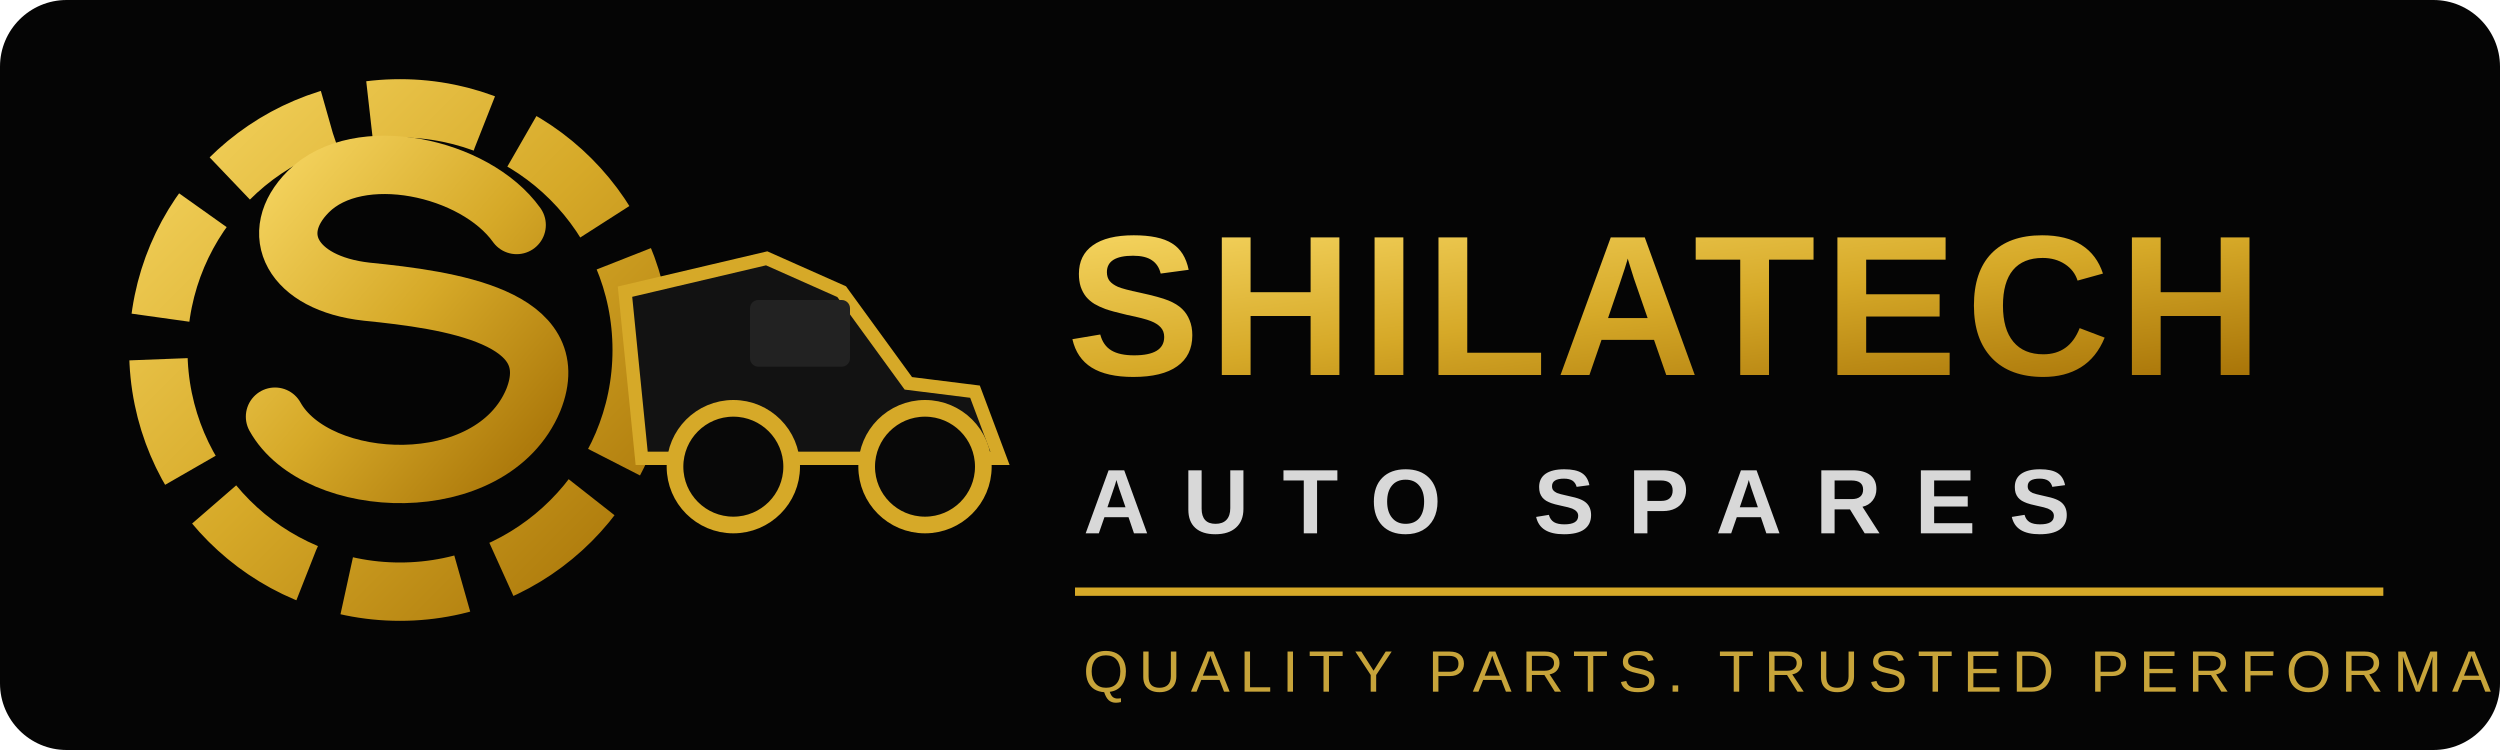
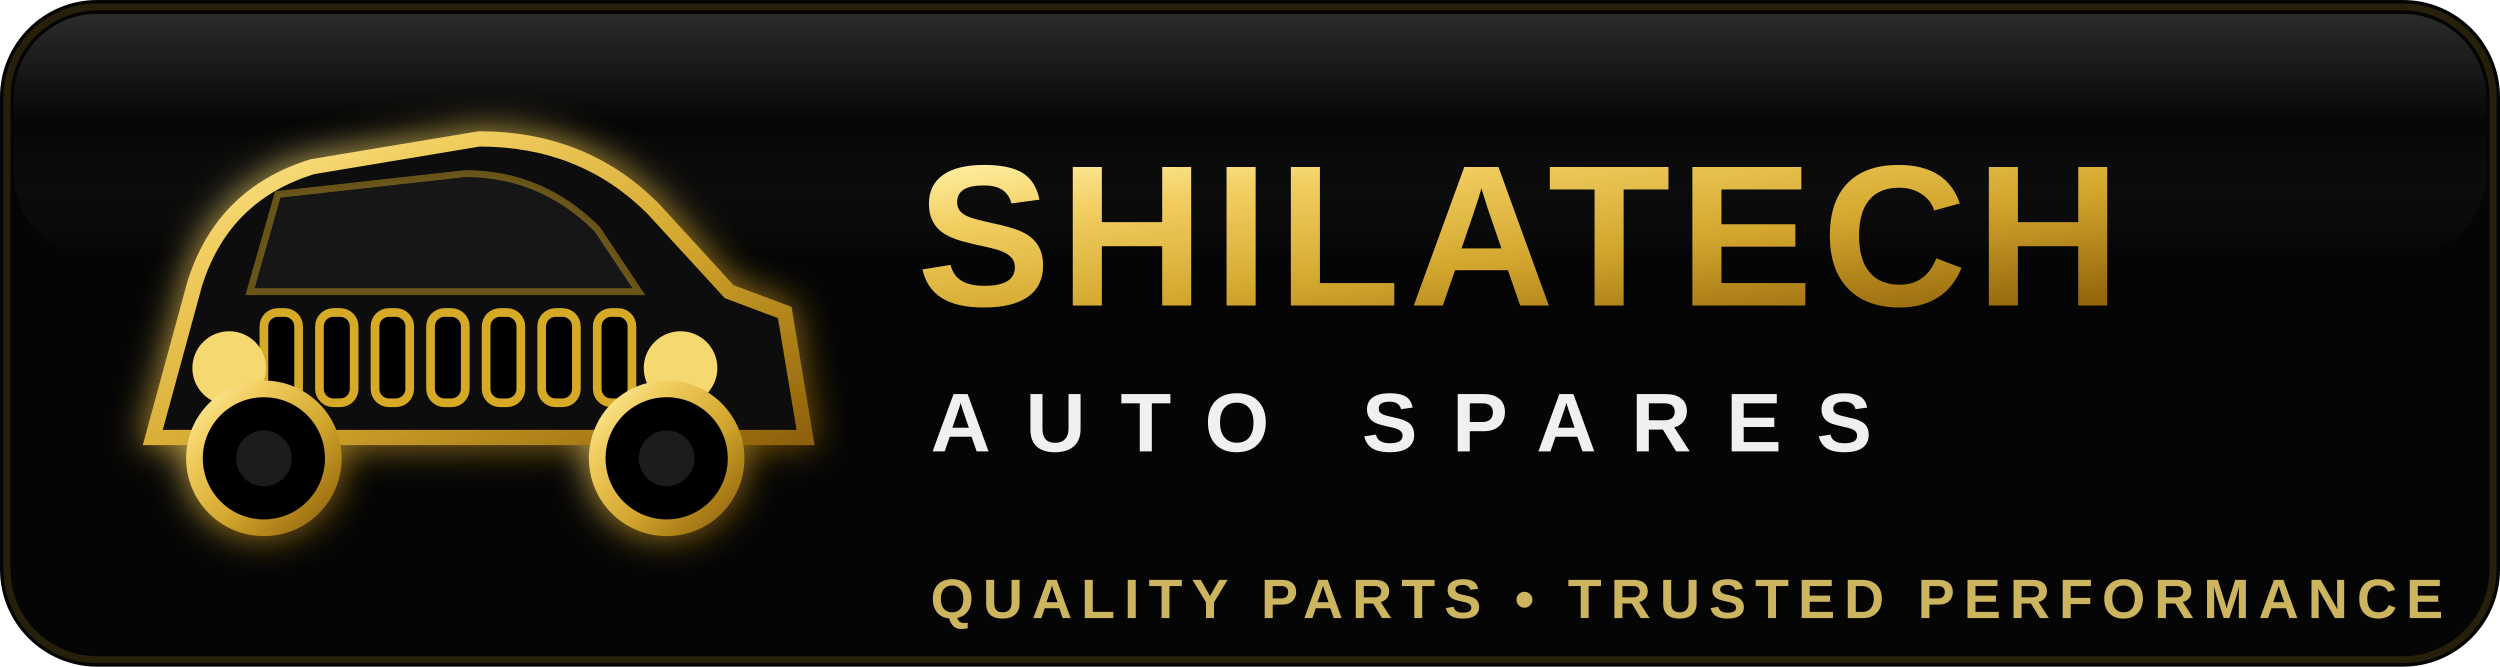
- <svg xmlns="http://www.w3.org/2000/svg" width="300" height="90" viewBox="0 0 300 90">
+ <svg xmlns="http://www.w3.org/2000/svg" width="360" height="96" viewBox="0 0 360 96">
  <defs>
    <linearGradient id="gold" x1="0" y1="0" x2="1" y2="1">
-       <stop offset="0" stop-color="#f4d35e" />
-       <stop offset="0.5" stop-color="#d6a928" />
-       <stop offset="1" stop-color="#a87408" />
+       <stop offset="0" stop-color="#fff0a5" />
+       <stop offset="0.22" stop-color="#f2cf62" />
+       <stop offset="0.58" stop-color="#d3a72e" />
+       <stop offset="1" stop-color="#8f6109" />
    </linearGradient>
+     <linearGradient id="chrome" x1="0" y1="0" x2="0" y2="1">
+       <stop offset="0" stop-color="#ffffff" stop-opacity="0.22" />
+       <stop offset="0.45" stop-color="#ffffff" stop-opacity="0" />
+       <stop offset="1" stop-color="#000000" stop-opacity="0.15" />
+     </linearGradient>
+     <filter id="glow" x="-40%" y="-40%" width="180%" height="180%">
+       <feGaussianBlur stdDeviation="2.5" result="b" />
+       <feMerge>
+         <feMergeNode in="b" />
+         <feMergeNode in="SourceGraphic" />
+       </feMerge>
+     </filter>
  </defs>
-   <rect width="300" height="90" rx="8" fill="#050505" />
-   <g transform="translate(10,8)">
-     <circle cx="38" cy="34" r="29" fill="none" stroke="url(#gold)" stroke-width="7" stroke-dasharray="14 5" />
-     <path d="M23 42 C28 51 49 52 54 40 C58 30 44 28 34 27 C25 26 22 20 27 15 C33 9 47 12 52 19" fill="none" stroke="url(#gold)" stroke-width="7" stroke-linecap="round" />
-     <path d="M65 27 L82 23 L91 27 L99 38 L107 39 L110 47 L67 47 Z" fill="#121212" stroke="#d6a928" stroke-width="1.6" />
-     <rect x="80" y="28" width="12" height="8" rx="1" fill="#222" />
-     <circle cx="78" cy="48" r="7" fill="#080808" stroke="#d6a928" stroke-width="2" />
-     <circle cx="101" cy="48" r="7" fill="#080808" stroke="#d6a928" stroke-width="2" />
-     <text x="118" y="37" fill="url(#gold)" font-size="24" font-weight="900" font-family="Arial, Helvetica, sans-serif" letter-spacing="1">SHILATECH</text>
-     <text x="120" y="56" fill="#d8d8d8" font-size="11" font-weight="700" font-family="Arial, Helvetica, sans-serif" letter-spacing="4">AUTO SPARES</text>
-     <line x1="119" y1="63" x2="276" y2="63" stroke="#d6a928" stroke-width="1" />
-     <text x="120" y="75" fill="#c7a43a" font-size="7" font-family="Arial, Helvetica, sans-serif" letter-spacing="1.2">QUALITY PARTS. TRUSTED PERFORMANCE.</text>
+   <rect width="360" height="96" rx="14" fill="#050505" />
+   <rect x="1" y="1" width="358" height="94" rx="13" fill="none" stroke="#d6a928" stroke-opacity="0.16" />
+   <rect x="2" y="2" width="356" height="35" rx="12" fill="url(#chrome)" opacity="0.7" />
+   <g transform="translate(14,10)">
+     <g filter="url(#glow)">
+       <path d="M8 53 L14 31 Q18 18 31 14 L55 10 Q70 10 80 20 L91 32 L99 35 L102 53 Z" fill="#0c0c0c" stroke="url(#gold)" stroke-width="2.2" />
+       <path d="M26 18 L53 15 Q64 15 72 23 L78 32 L22 32 Z" fill="#141414" stroke="#d6a928" stroke-opacity="0.45" stroke-width="1" />
+       <g fill="#050505" stroke="#d6a928" stroke-width="1.25">
+         <rect x="24" y="35" width="5" height="13" rx="2" />
+         <rect x="32" y="35" width="5" height="13" rx="2" />
+         <rect x="40" y="35" width="5" height="13" rx="2" />
+         <rect x="48" y="35" width="5" height="13" rx="2" />
+         <rect x="56" y="35" width="5" height="13" rx="2" />
+         <rect x="64" y="35" width="5" height="13" rx="2" />
+         <rect x="72" y="35" width="5" height="13" rx="2" />
+       </g>
+       <circle cx="19" cy="43" r="5.3" fill="#f6d86f" />
+       <circle cx="84" cy="43" r="5.3" fill="#f6d86f" />
+       <circle cx="24" cy="56" r="10" fill="#050505" stroke="url(#gold)" stroke-width="2.4" />
+       <circle cx="82" cy="56" r="10" fill="#050505" stroke="url(#gold)" stroke-width="2.4" />
+       <circle cx="24" cy="56" r="4" fill="#1a1a1a" />
+       <circle cx="82" cy="56" r="4" fill="#1a1a1a" />
+     </g>
+     <text x="118" y="34" fill="url(#gold)" font-size="29" font-weight="900" font-family="Arial, Helvetica, sans-serif" letter-spacing="1.2">SHILATECH</text>
+     <text x="120" y="55" fill="#f0f0f0" font-size="12" font-weight="700" font-family="Arial, Helvetica, sans-serif" letter-spacing="5">AUTO SPARES</text>
+     <line x1="120" y1="64" x2="329" y2="64" stroke="url(#gold)" stroke-width="1.3" />
+     <text x="120" y="79" fill="#cdb45e" font-size="8" font-weight="700" font-family="Arial, Helvetica, sans-serif" letter-spacing="1.3">QUALITY PARTS • TRUSTED PERFORMANCE</text>
  </g>
</svg>
